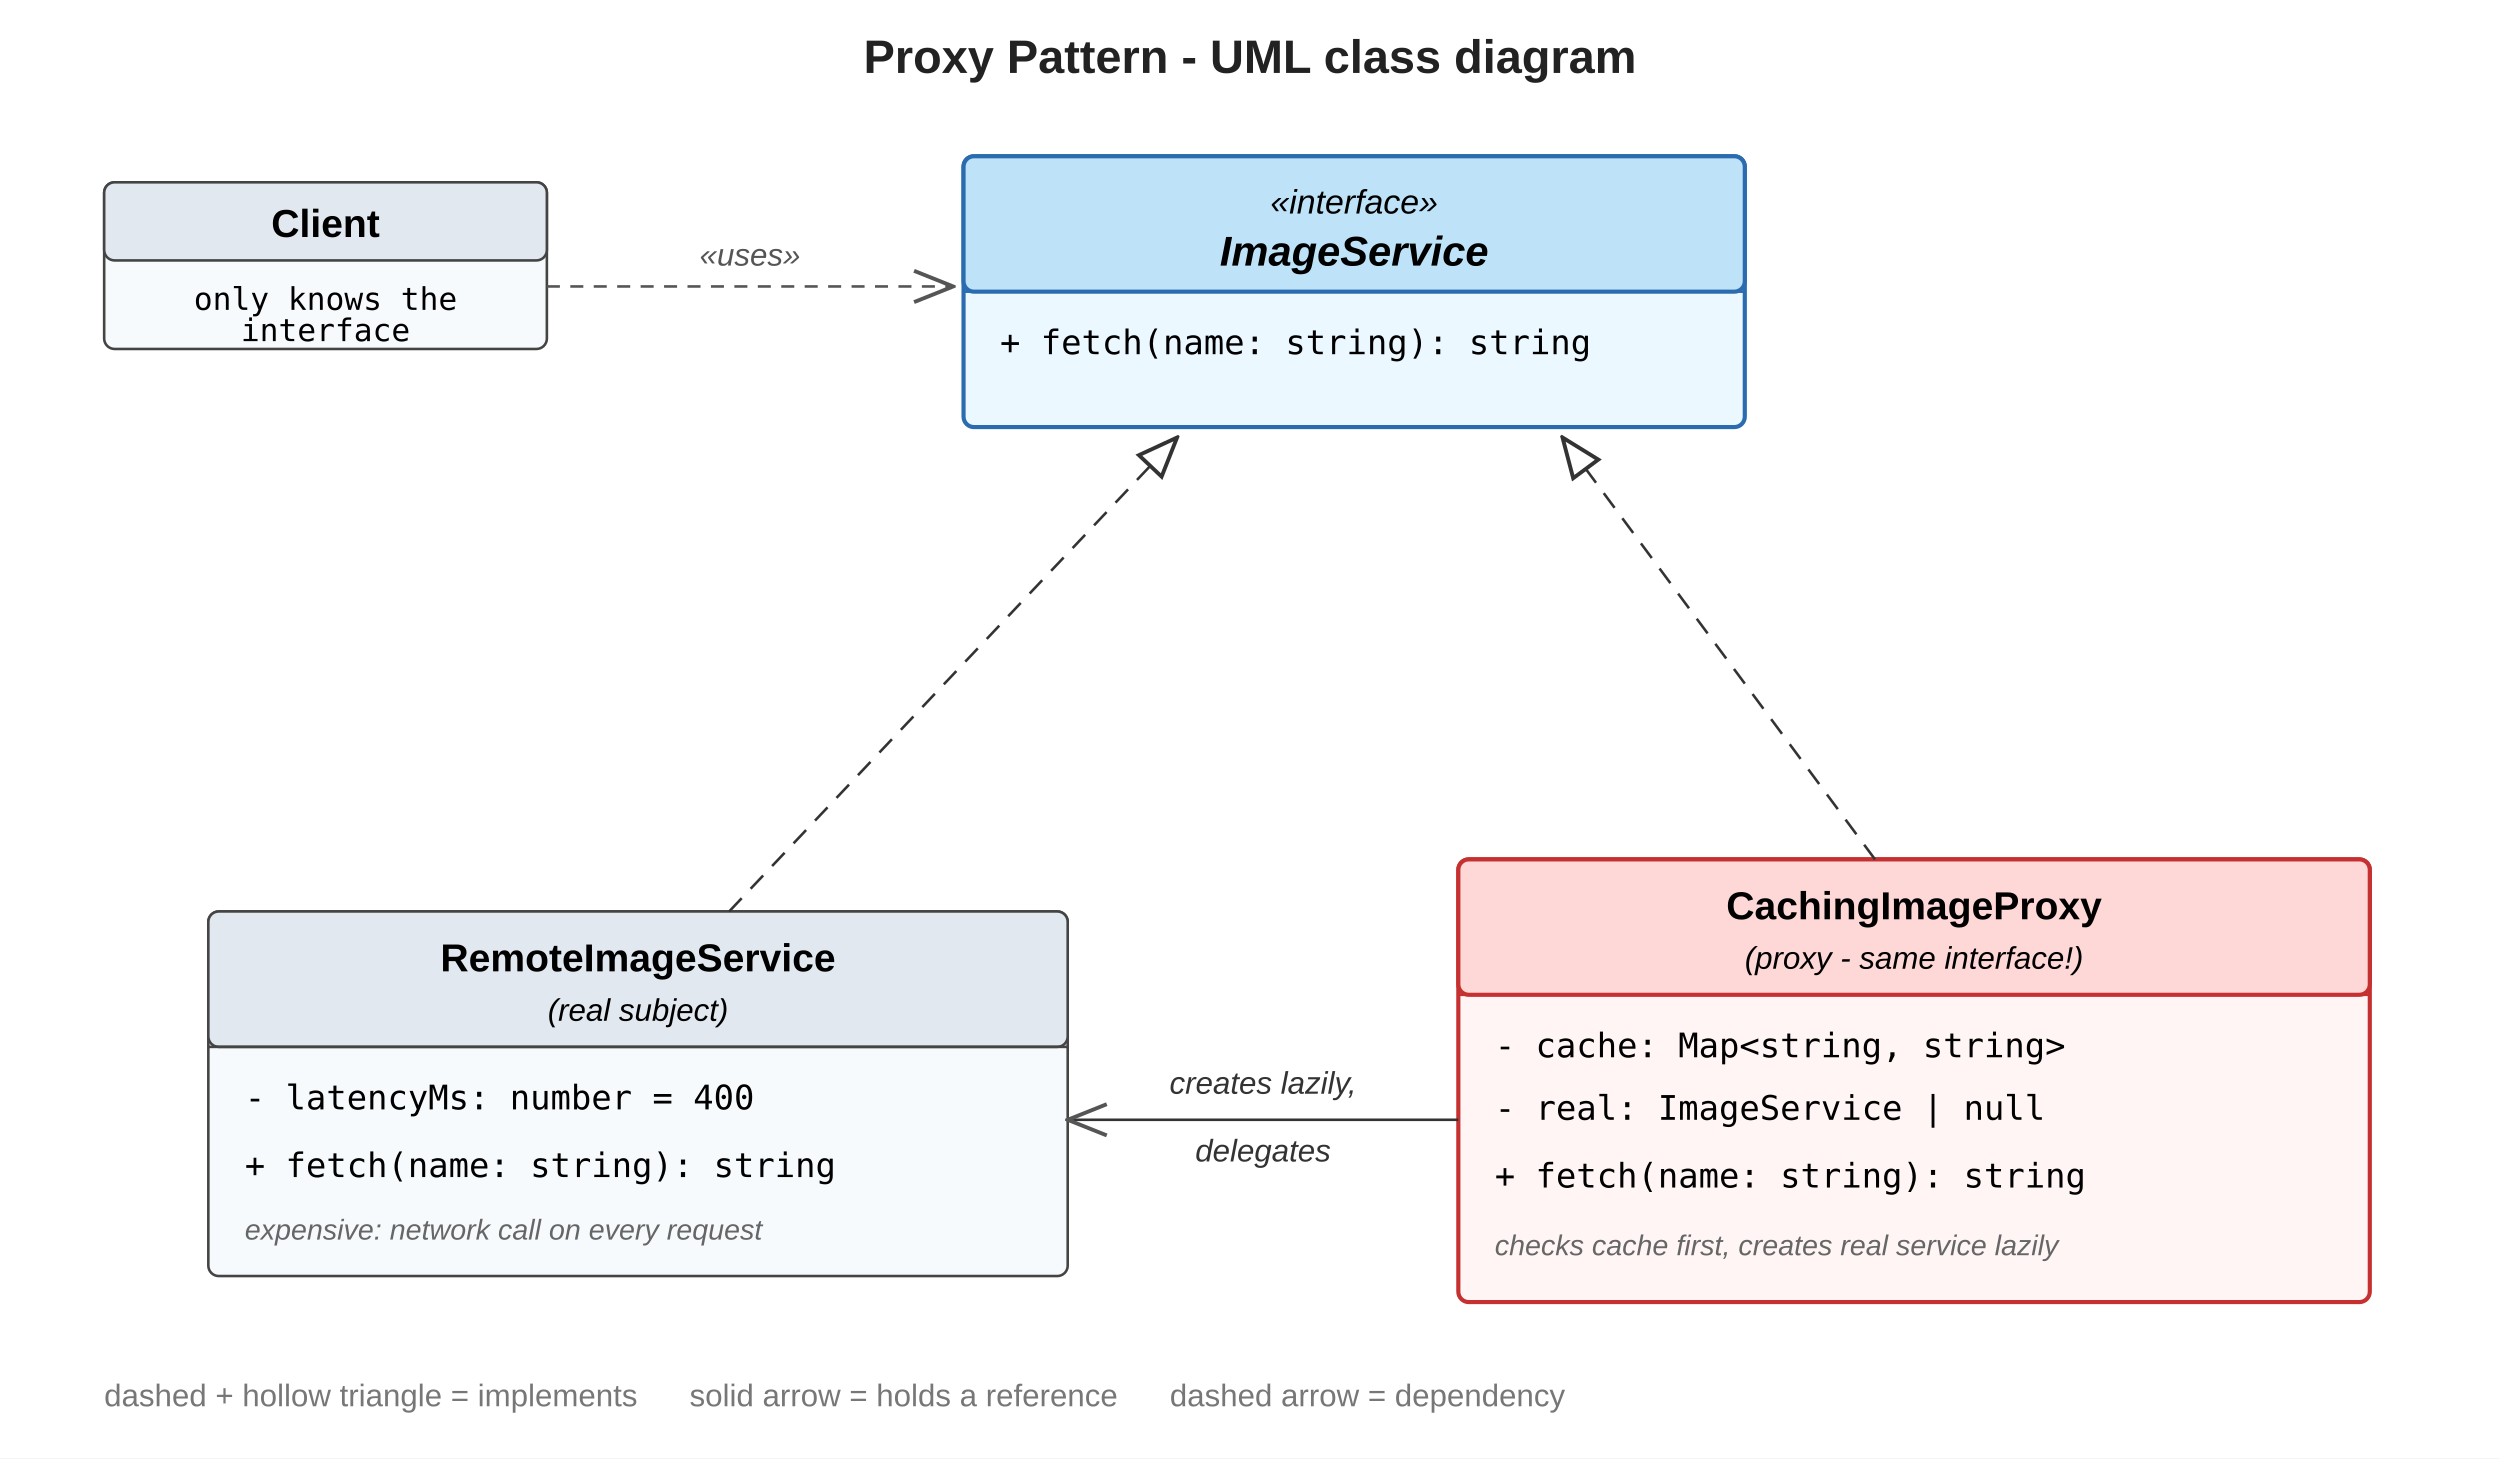
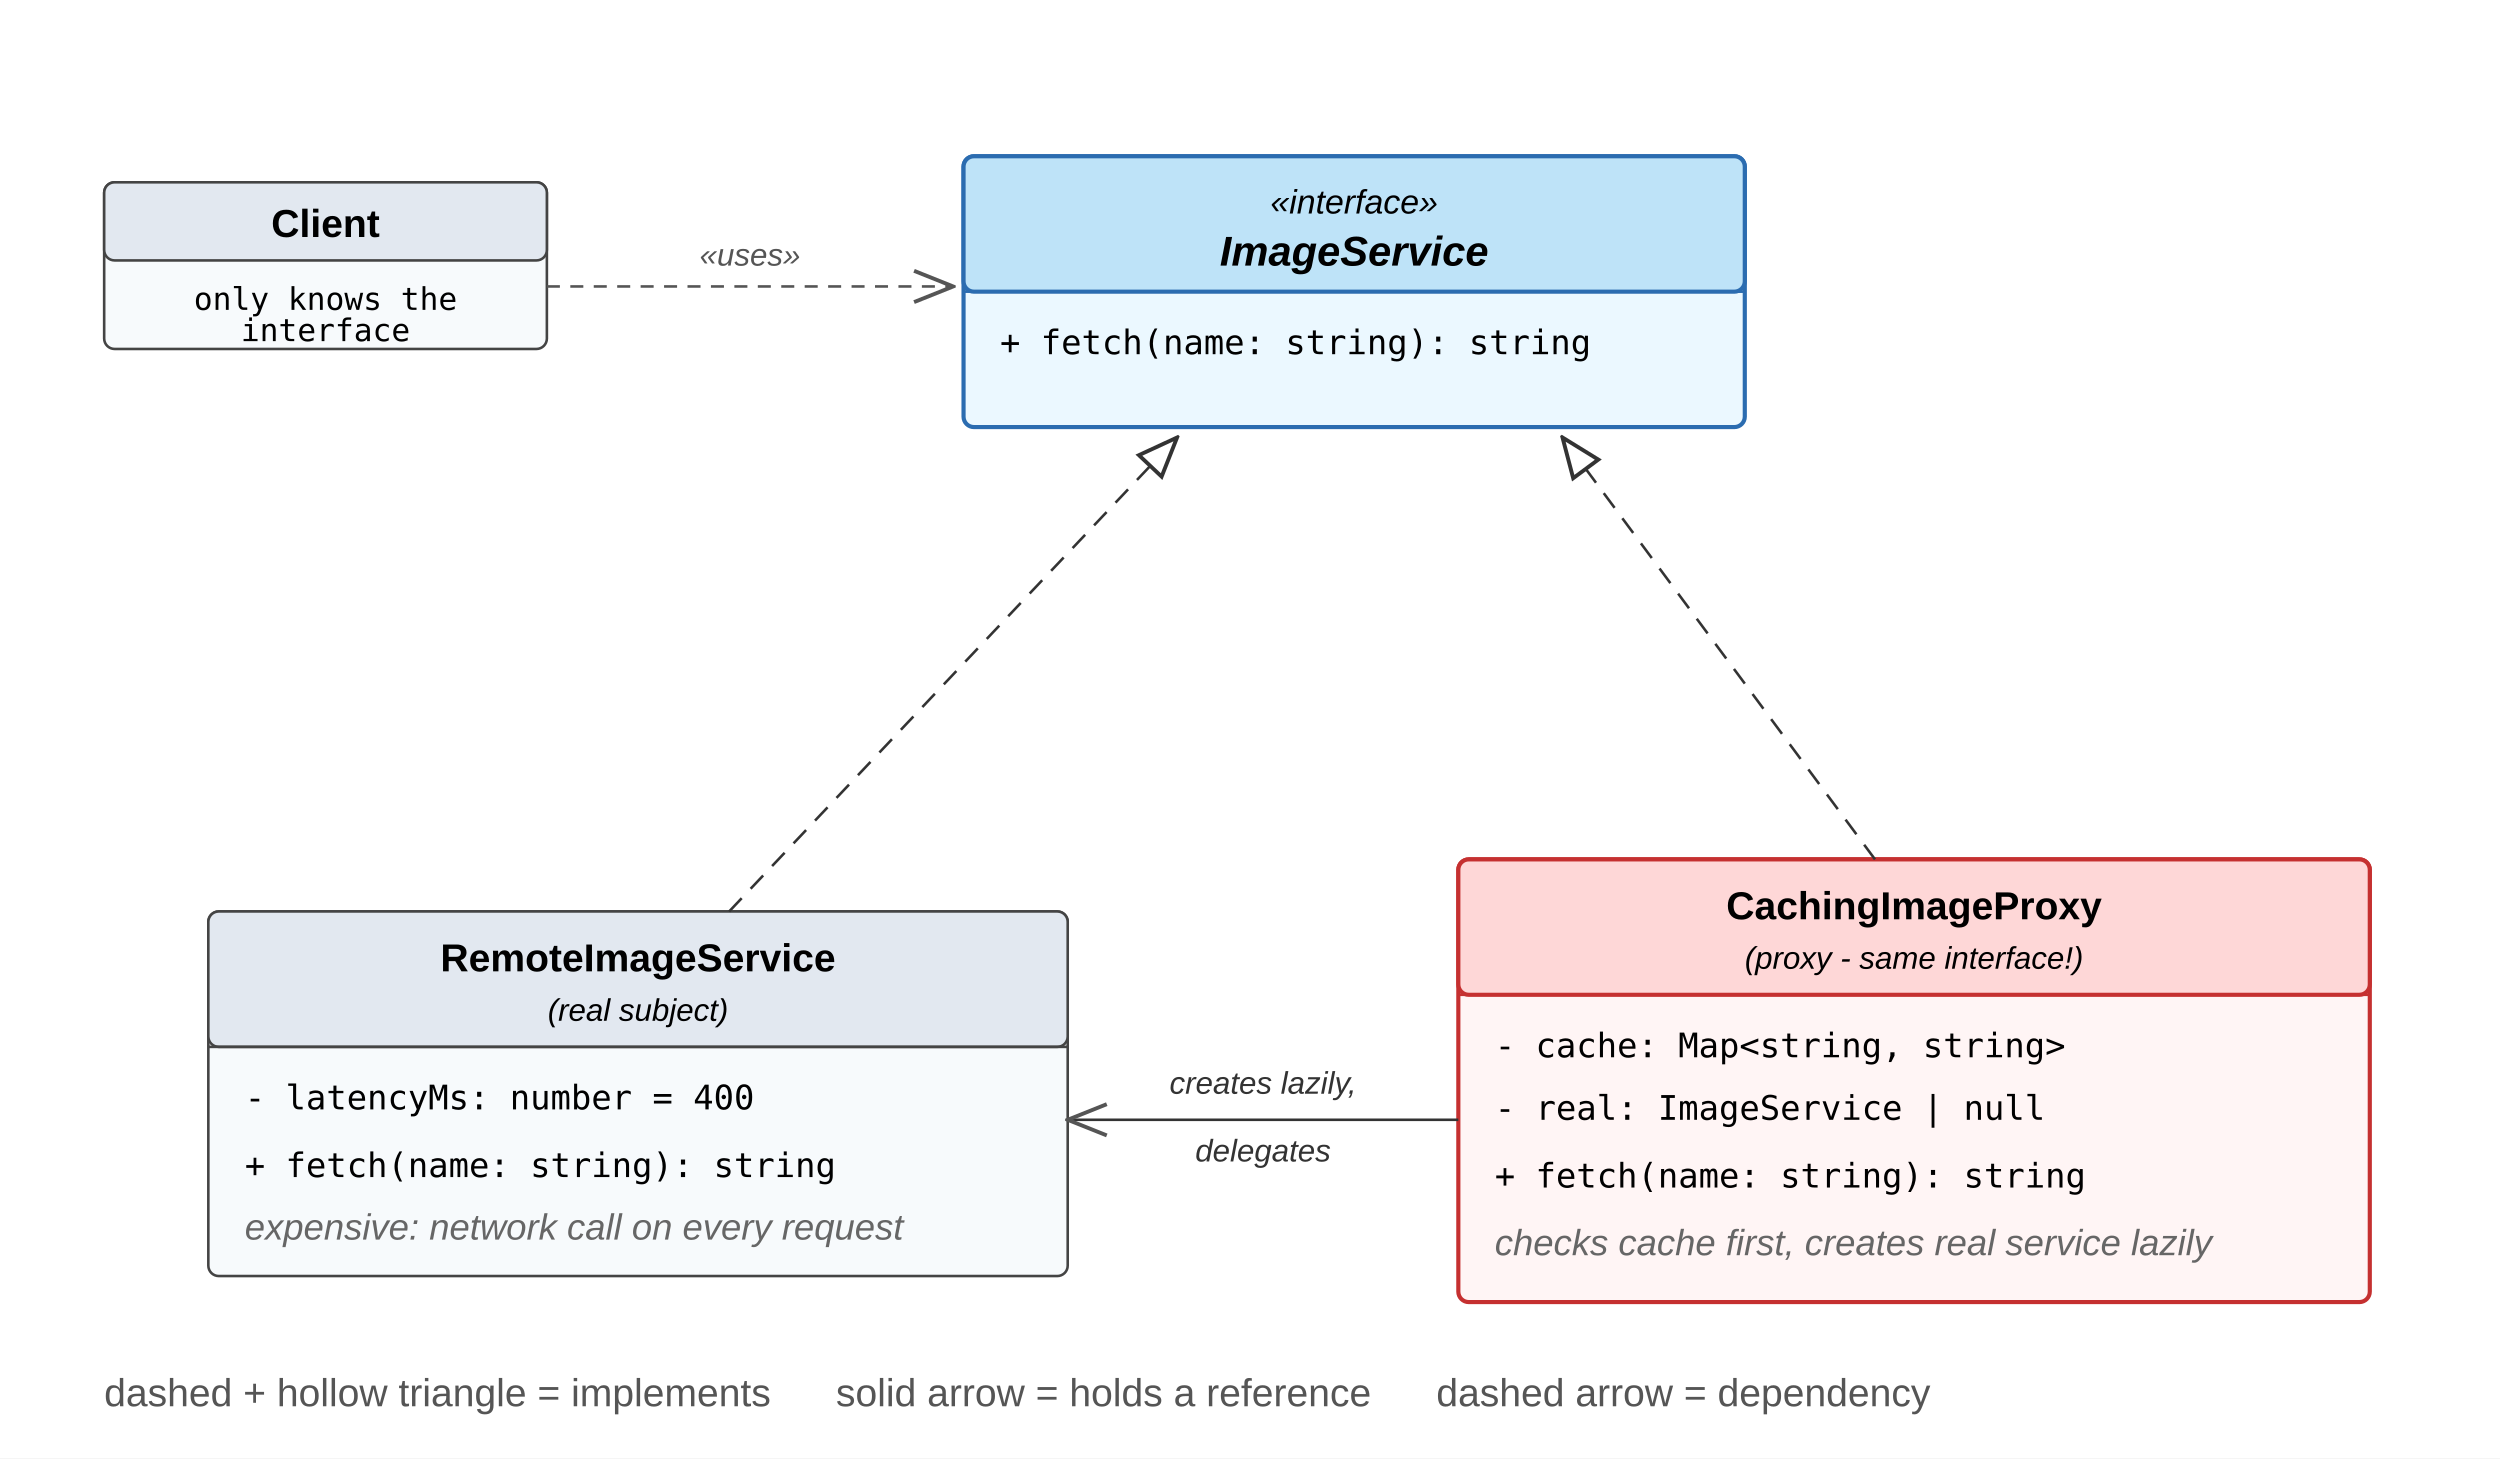
<svg xmlns="http://www.w3.org/2000/svg" width="960" height="560" viewBox="0 0 960 560" font-family="Arial, Helvetica, sans-serif">
  <defs>
    <marker id="hollowTriangle" markerWidth="18" markerHeight="16" refX="17" refY="8" orient="auto" markerUnits="userSpaceOnUse">
      <path d="M2,2 L17,8 L2,14 Z" fill="#ffffff" stroke="#333333" stroke-width="1.5" />
    </marker>
    <marker id="openArrow" markerWidth="18" markerHeight="16" refX="17" refY="8" orient="auto" markerUnits="userSpaceOnUse">
      <path d="M2,2 L17,8 L2,14" fill="none" stroke="#555555" stroke-width="1.5" />
    </marker>
  </defs>
  <rect x="0" y="0" width="960" height="560" fill="#ffffff" />
-   <text x="480" y="28" text-anchor="middle" font-size="18" font-weight="bold" fill="#222">Proxy Pattern - UML class diagram</text>
  <rect x="40" y="70" width="170" height="64" rx="4" fill="#f7fafc" stroke="#444" />
  <rect x="40" y="70" width="170" height="30" rx="4" fill="#e2e8f0" stroke="#444" />
  <text x="125" y="91" text-anchor="middle" font-size="15" font-weight="bold">Client</text>
  <text x="125" y="119" text-anchor="middle" font-size="12" font-family="monospace">only knows the</text>
  <text x="125" y="131" text-anchor="middle" font-size="12" font-family="monospace">interface</text>
  <rect x="370" y="60" width="300" height="104" rx="4" fill="#ebf8ff" stroke="#2b6cb0" stroke-width="1.6" />
  <rect x="370" y="60" width="300" height="52" rx="4" fill="#bee3f8" stroke="#2b6cb0" stroke-width="1.6" />
  <text x="520" y="82" text-anchor="middle" font-size="13" font-style="italic">«interface»</text>
  <text x="520" y="102" text-anchor="middle" font-size="16" font-weight="bold" font-style="italic">ImageService</text>
  <line x1="370" y1="112" x2="670" y2="112" stroke="#2b6cb0" />
  <text x="384" y="136" font-size="13" font-family="monospace">+ fetch(name: string): string</text>
  <rect x="80" y="350" width="330" height="140" rx="4" fill="#f7fafc" stroke="#444" />
  <rect x="80" y="350" width="330" height="52" rx="4" fill="#e2e8f0" stroke="#444" />
  <text x="245" y="373" text-anchor="middle" font-size="15" font-weight="bold">RemoteImageService</text>
  <text x="245" y="392" text-anchor="middle" font-size="12" font-style="italic">(real subject)</text>
  <line x1="80" y1="402" x2="410" y2="402" stroke="#444" />
  <text x="94" y="426" font-size="13" font-family="monospace">- latencyMs: number = 400</text>
  <text x="94" y="452" font-size="13" font-family="monospace">+ fetch(name: string): string</text>
-   <text x="94" y="476" font-size="11" fill="#666" font-style="italic">expensive: network call on every request</text>
+   <text x="94" y="476" font-size="14" fill="#666" font-style="italic">expensive: network call on every request</text>
  <rect x="560" y="330" width="350" height="170" rx="4" fill="#fff5f5" stroke="#c53030" stroke-width="1.6" />
  <rect x="560" y="330" width="350" height="52" rx="4" fill="#fed7d7" stroke="#c53030" stroke-width="1.6" />
  <text x="735" y="353" text-anchor="middle" font-size="15" font-weight="bold">CachingImageProxy</text>
  <text x="735" y="372" text-anchor="middle" font-size="12" font-style="italic">(proxy - same interface!)</text>
  <line x1="560" y1="382" x2="910" y2="382" stroke="#c53030" />
  <text x="574" y="406" font-size="13" font-family="monospace">- cache: Map&lt;string, string&gt;</text>
  <text x="574" y="430" font-size="13" font-family="monospace">- real: ImageService | null</text>
  <text x="574" y="456" font-size="13" font-family="monospace">+ fetch(name: string): string</text>
-   <text x="574" y="482" font-size="11" fill="#666" font-style="italic">checks cache first, creates real service lazily</text>
+   <text x="574" y="482" font-size="14" fill="#666" font-style="italic">checks cache first, creates real service lazily</text>
  <line x1="280" y1="350" x2="452" y2="168" stroke="#333" stroke-dasharray="7 5" marker-end="url(#hollowTriangle)" />
  <line x1="720" y1="330" x2="600" y2="168" stroke="#333" stroke-dasharray="7 5" marker-end="url(#hollowTriangle)" />
  <line x1="560" y1="430" x2="410" y2="430" stroke="#333" marker-end="url(#openArrow)" />
  <text x="485" y="420" text-anchor="middle" font-size="12" fill="#333" font-style="italic">creates lazily,</text>
  <text x="485" y="446" text-anchor="middle" font-size="12" fill="#333" font-style="italic">delegates</text>
  <line x1="210" y1="110" x2="366" y2="110" stroke="#555" stroke-dasharray="5 4" marker-end="url(#openArrow)" />
  <text x="288" y="102" text-anchor="middle" font-size="12" fill="#555" font-style="italic">«uses»</text>
-   <text x="40" y="540" font-size="12" fill="#777">dashed + hollow triangle = implements      solid arrow = holds a reference      dashed arrow = dependency</text>
+   <text x="40" y="540" font-size="15" fill="#555">dashed + hollow triangle = implements      solid arrow = holds a reference      dashed arrow = dependency</text>
</svg>
